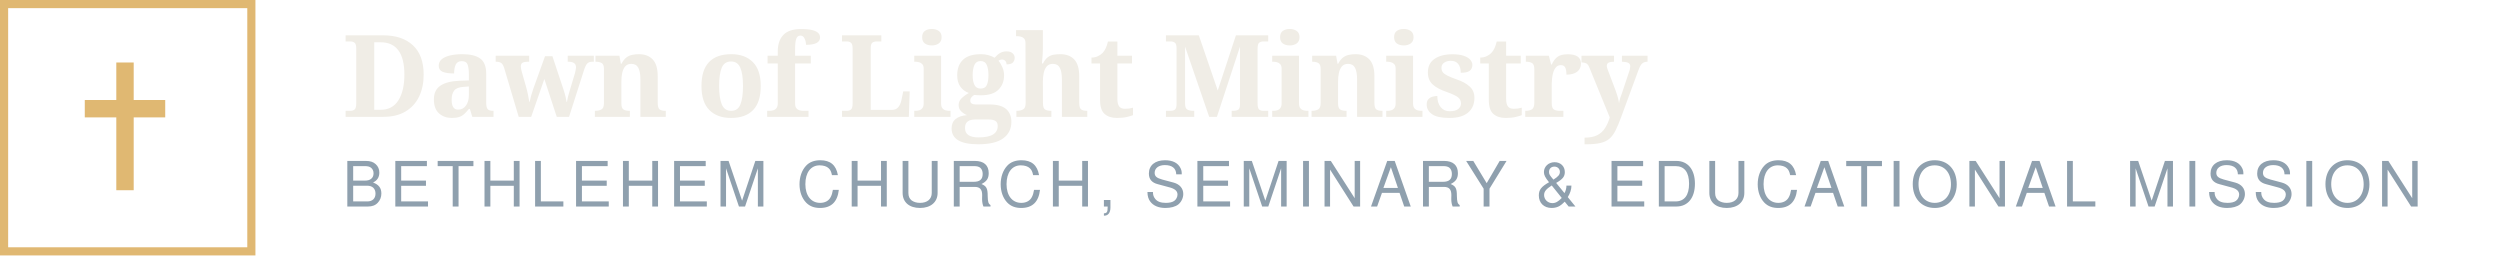
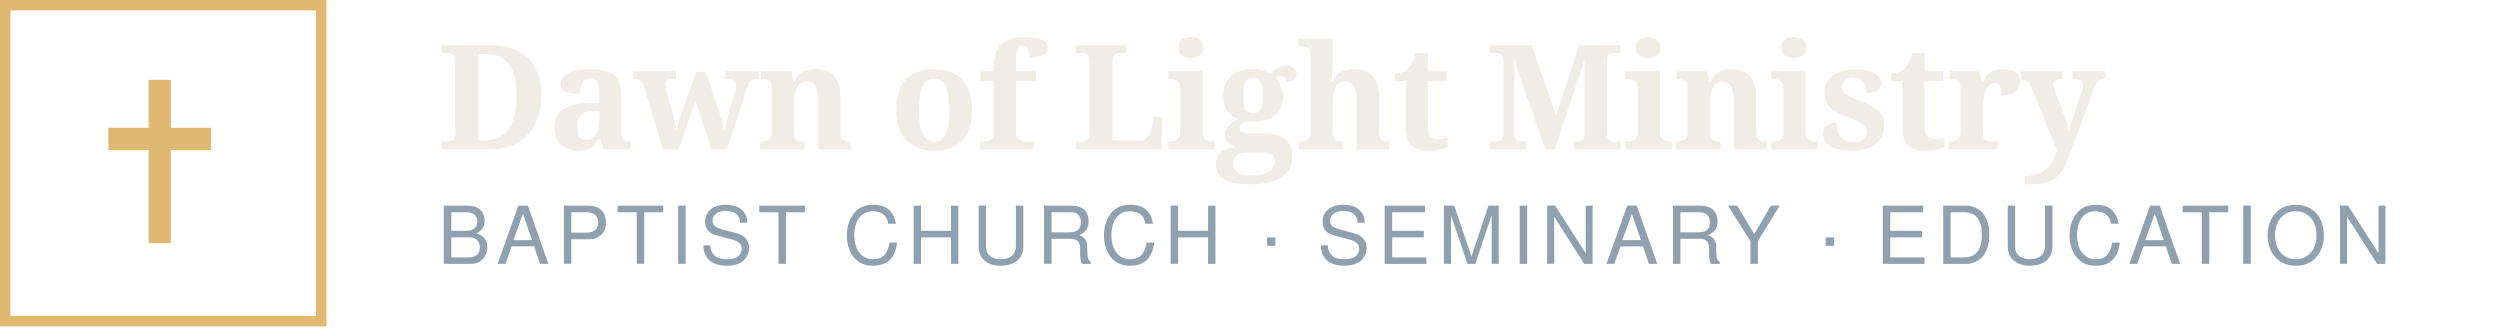
- <svg xmlns="http://www.w3.org/2000/svg" viewBox="0 0 460 48" width="460" height="48" role="img" aria-label="Dawn of Light Ministry — Baptist Church, Seminary &amp; Educational Mission">
-   <defs />
+ <svg xmlns="http://www.w3.org/2000/svg" viewBox="0 0 360 48" width="360" height="48" role="img" aria-label="Dawn of Light Ministry — Baptist Church · Seminary · Education">
  <g>
    <rect x="0.75" y="0.75" width="45.5" height="45.5" fill="none" stroke="#E0B872" stroke-width="1.5" />
    <rect x="21.4" y="11.5" width="3.2" height="23.5" fill="#E0B872" />
    <rect x="15.6" y="18.4" width="14.8" height="3.2" fill="#E0B872" />
  </g>
  <text x="63" y="21.5" font-family="'Source Serif 4', Georgia, serif" font-weight="600" font-size="21" letter-spacing="-0.21" fill="#F0EDE6">Dawn of Light Ministry</text>
-   <text x="63" y="38" font-family="'IBM Plex Sans', Helvetica, sans-serif" font-weight="400" font-size="11.5" letter-spacing="1.035" fill="#8FA0AE">BETHLEHEM CHURCH, SEMINARY &amp; EDUCATIONAL MISSION</text>
+   <text x="63" y="38" font-family="'IBM Plex Sans', Helvetica, sans-serif" font-weight="400" font-size="11.5" letter-spacing="1.035" fill="#8FA0AE">BAPTIST CHURCH · SEMINARY · EDUCATION</text>
</svg>
